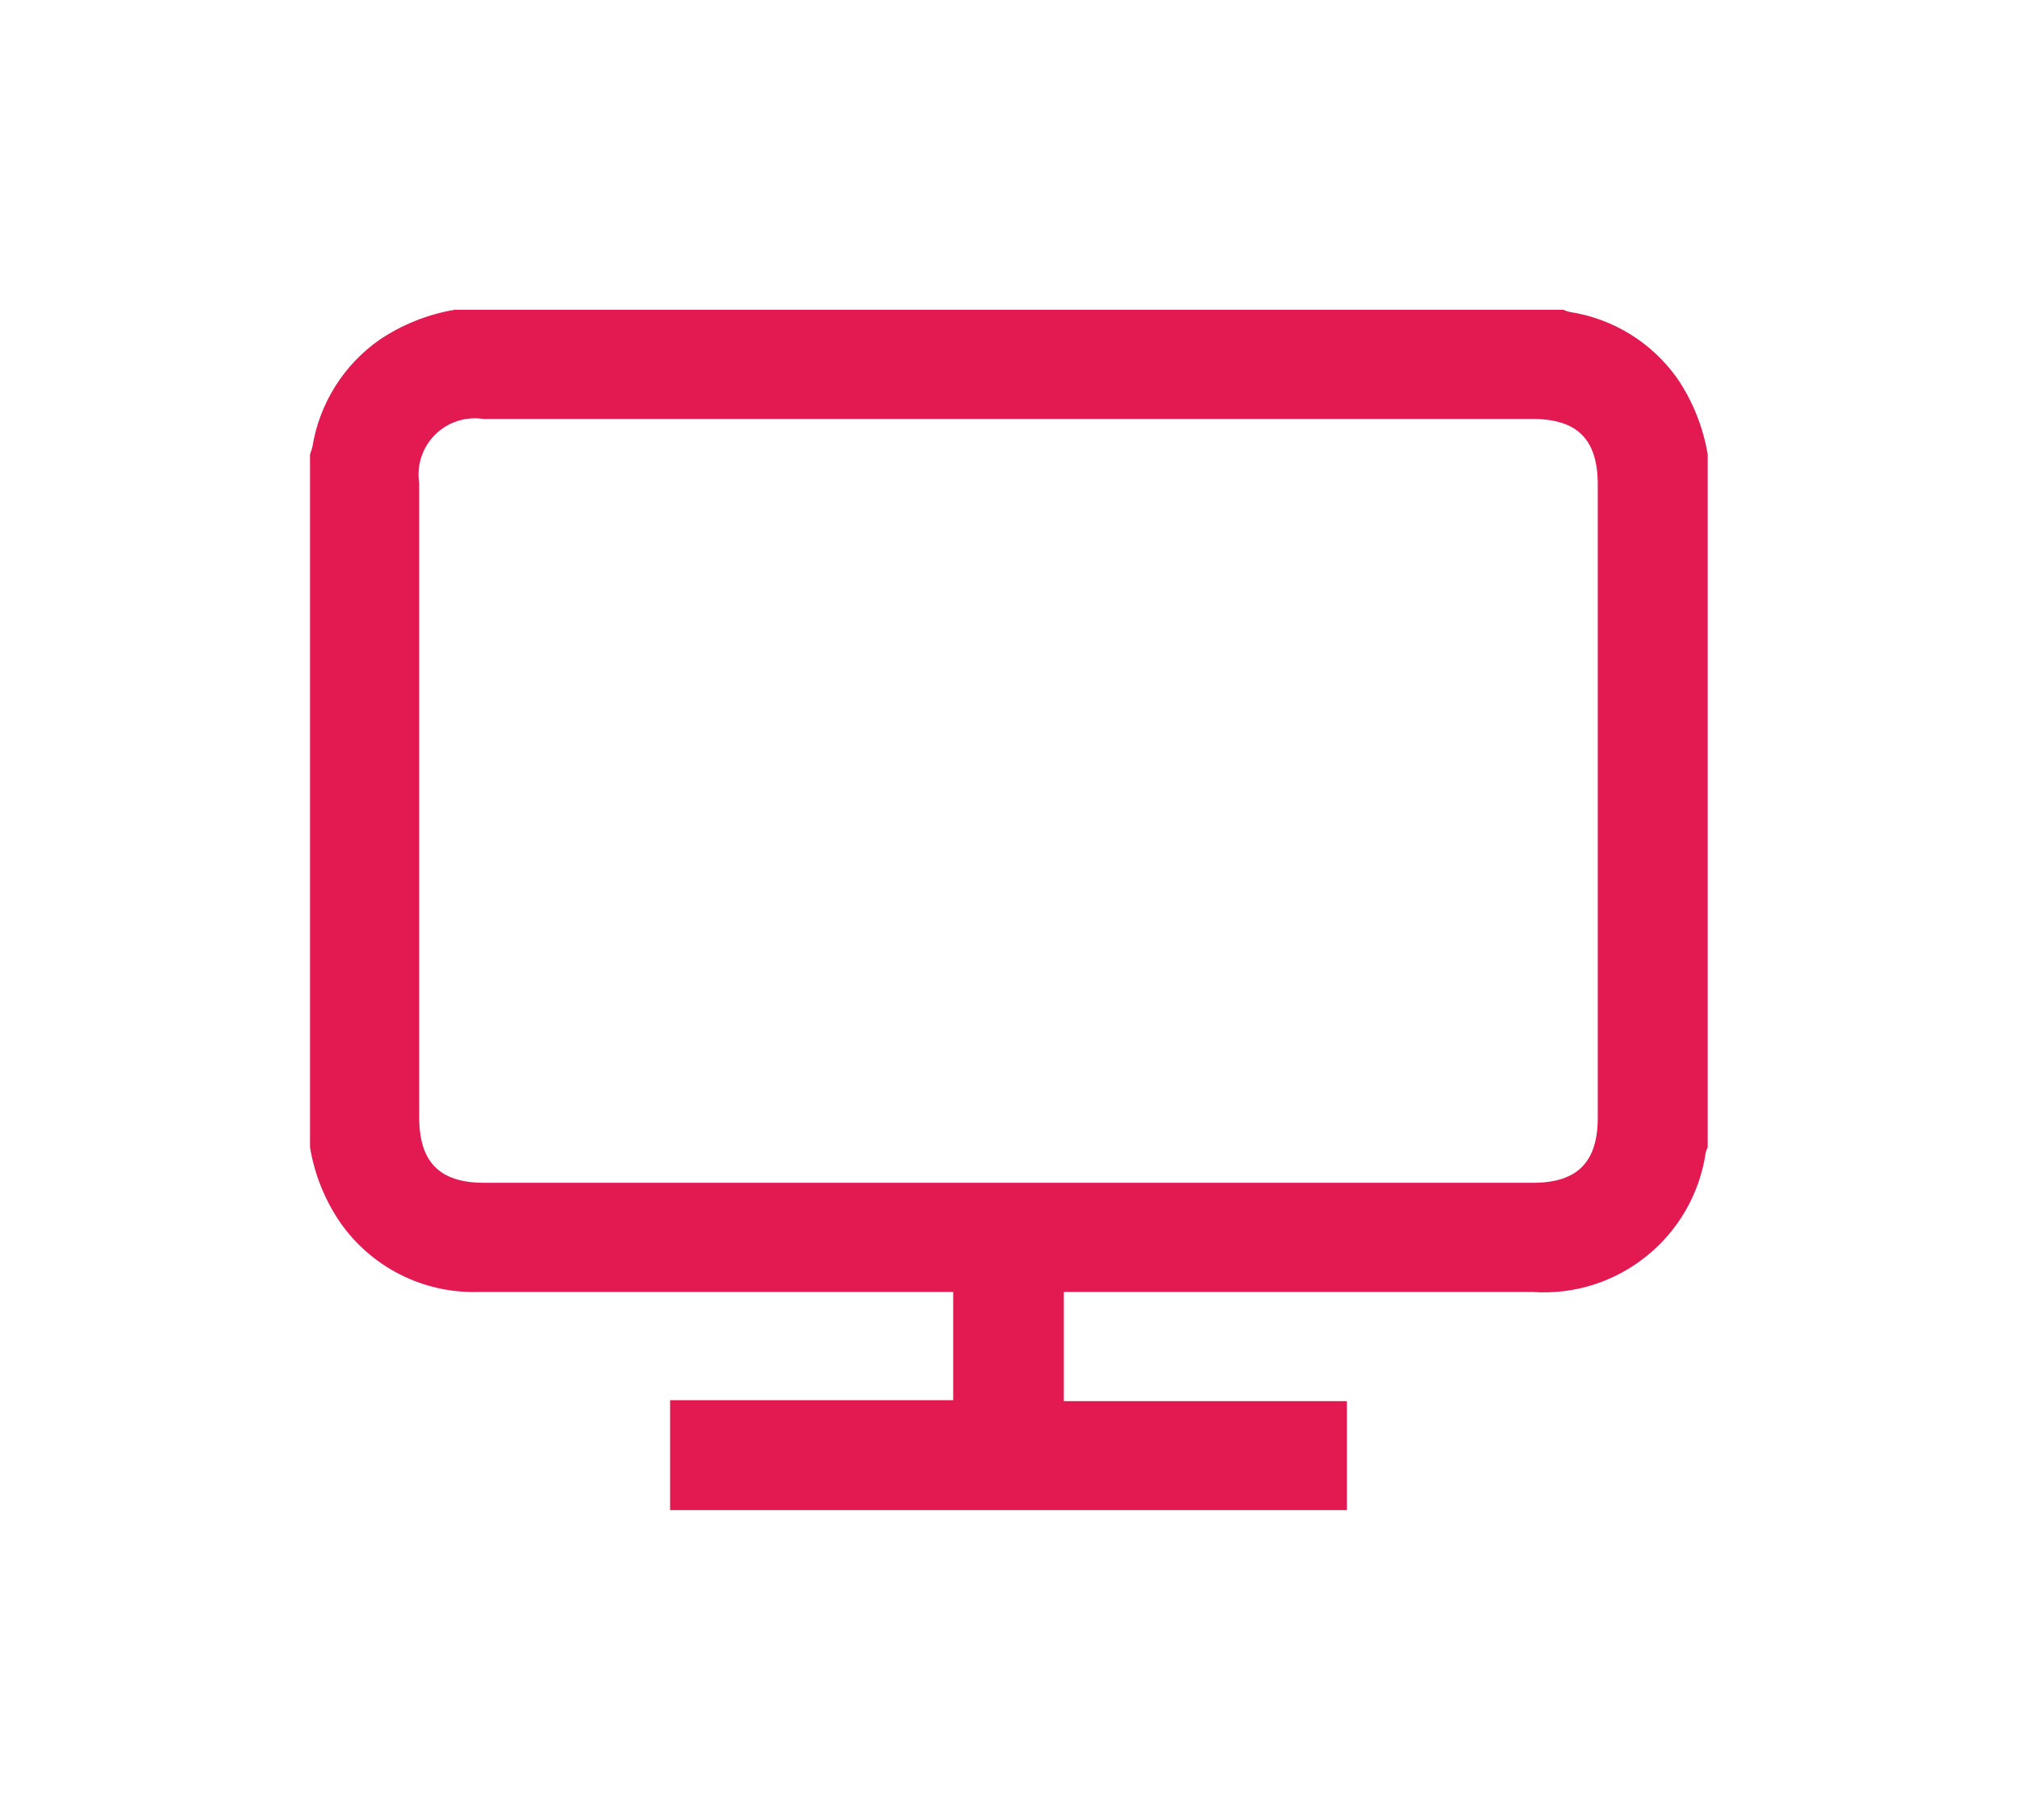
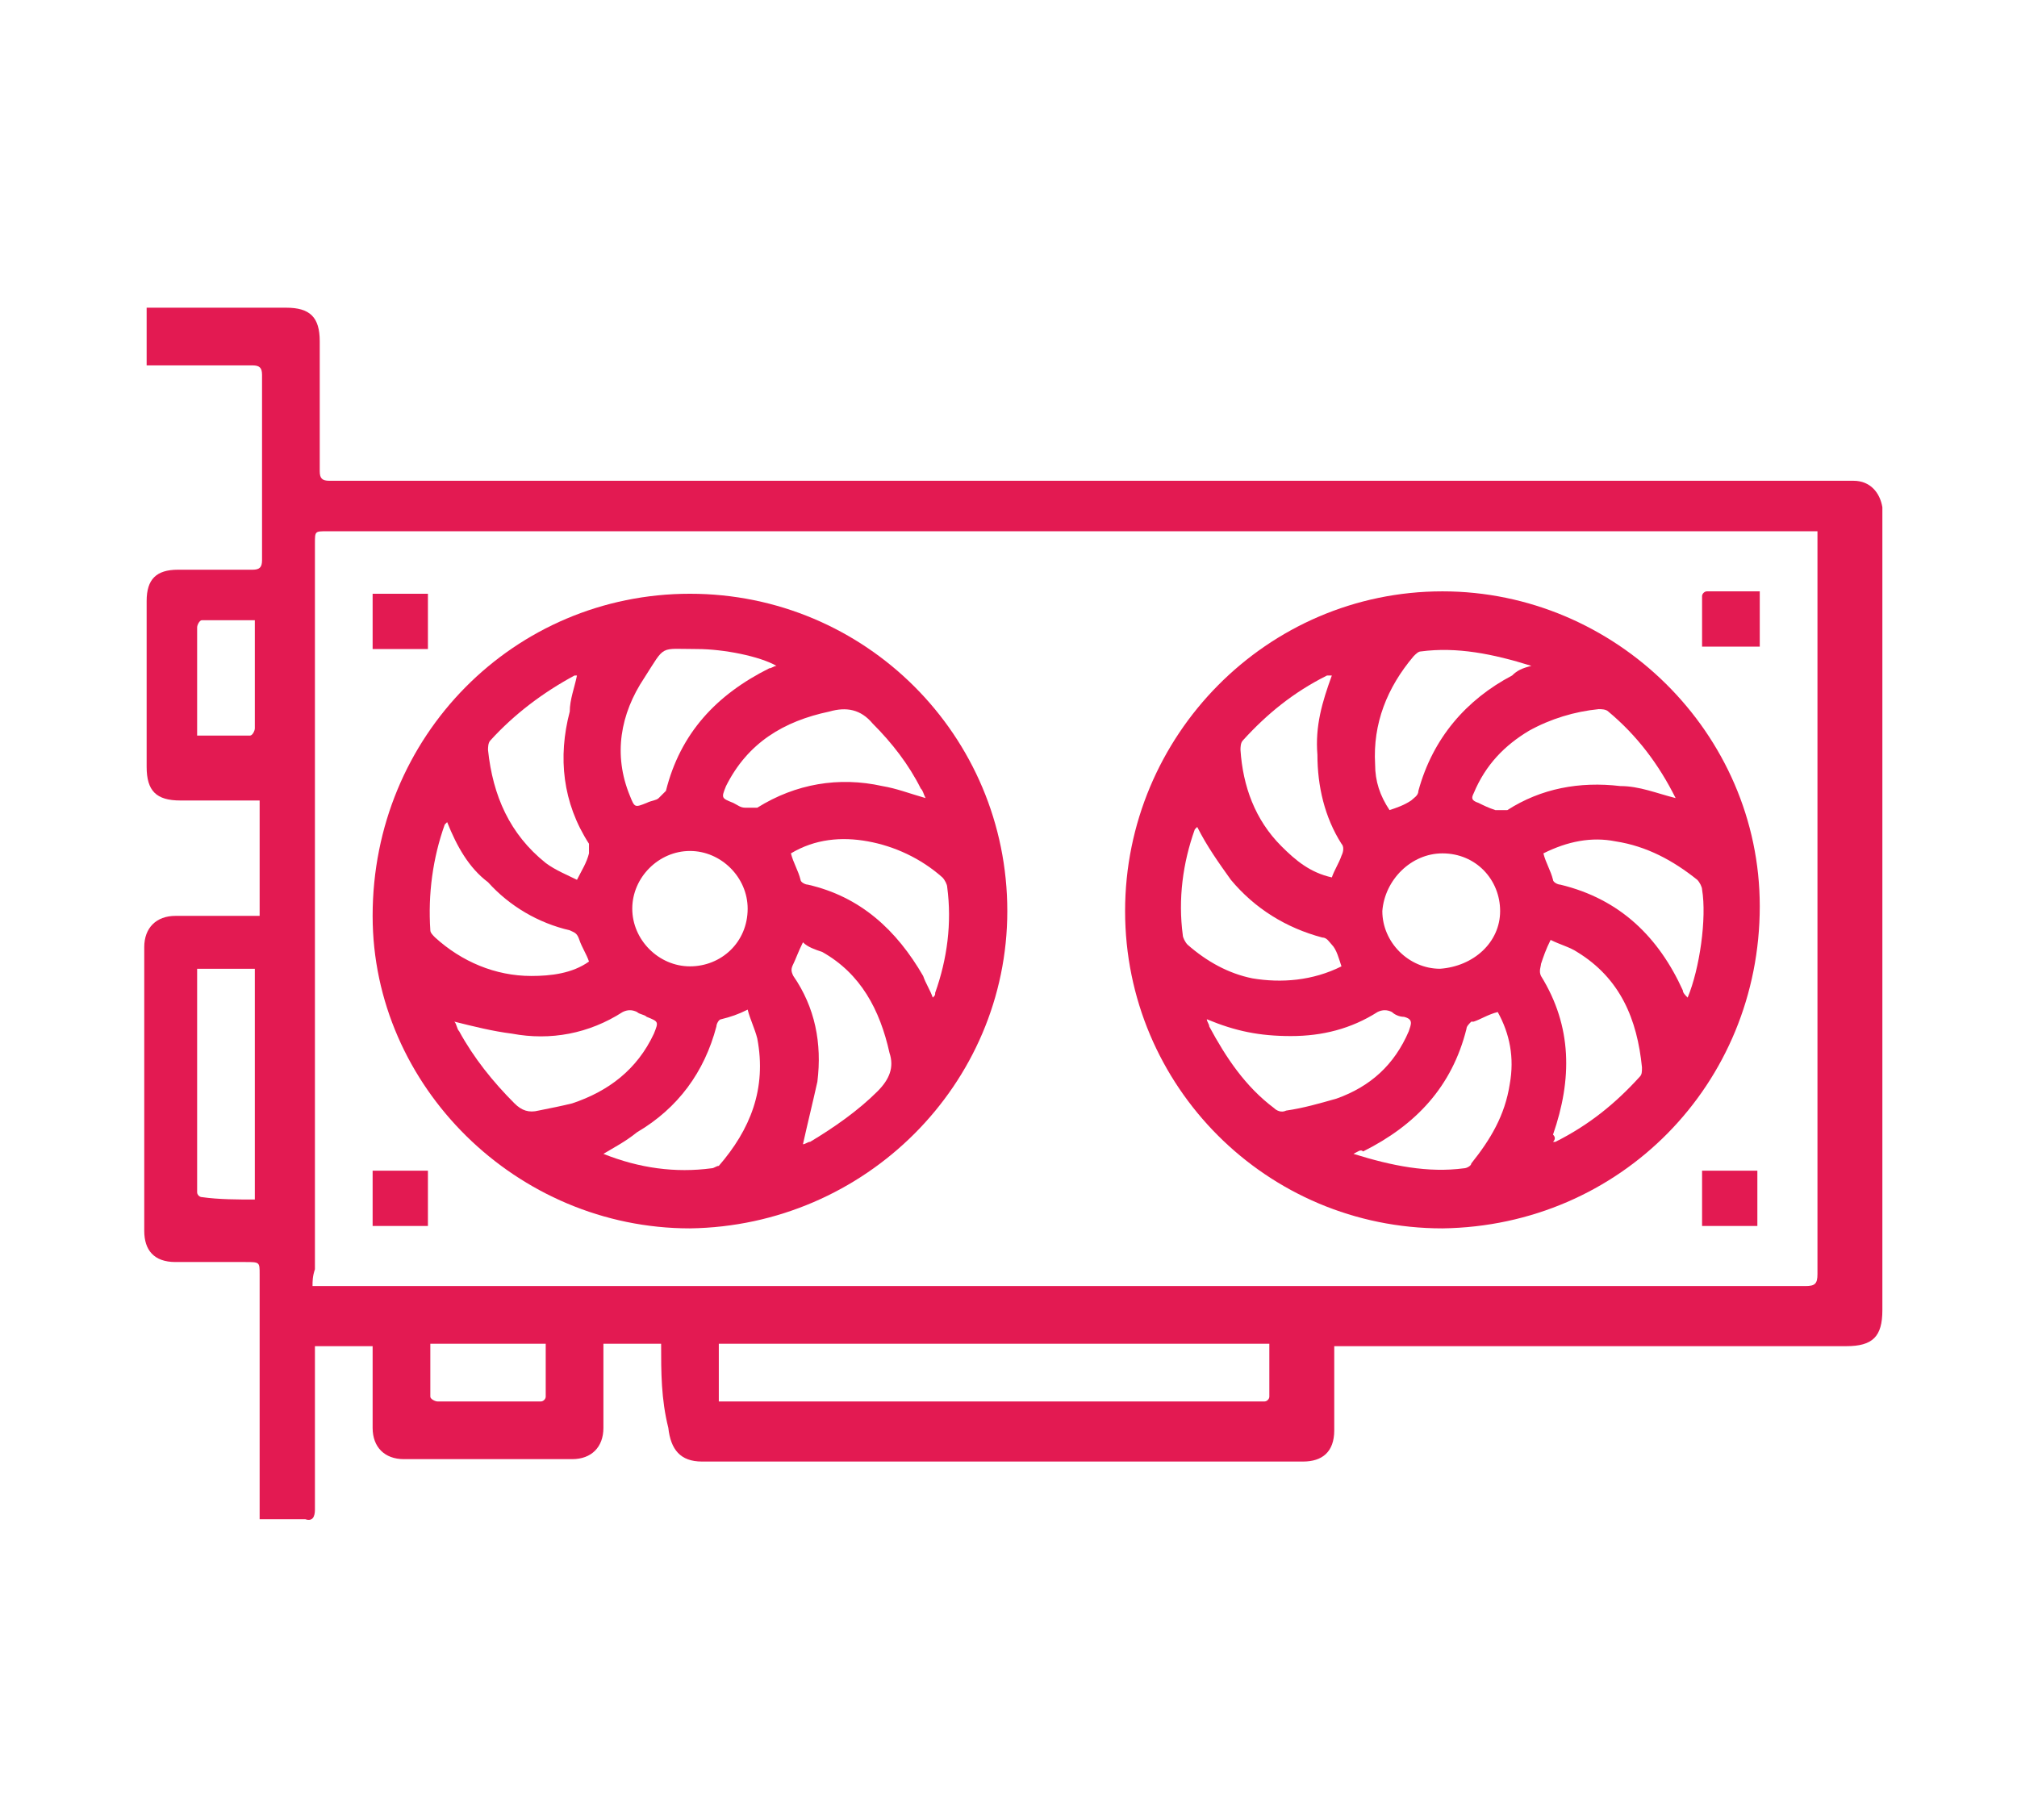
- <svg xmlns="http://www.w3.org/2000/svg" id="Capa_1" data-name="Capa 1" viewBox="0 0 83.86 75.67">
-   <defs>
-     <style>.cls-1{fill:#e31a52;}</style>
-   </defs>
-   <path class="cls-1" d="M71,18.89V47.71a.7.7,0,0,0-.08.2,6.8,6.8,0,0,1-7.19,5.81H44.23v4.54H56v4.53H27.86V58.22H39.63v-4.5H19.87a6.76,6.76,0,0,1-5.76-2.94,7.8,7.8,0,0,1-1.22-3.07V18.89a3,3,0,0,0,.1-.32,6.75,6.75,0,0,1,2.8-4.45,8,8,0,0,1,3.11-1.24H65a1.34,1.34,0,0,0,.26.09,6.73,6.73,0,0,1,4.48,2.77A8,8,0,0,1,71,18.89Zm-29-1.47H20.1a2.34,2.34,0,0,0-2.67,2.68V46.47c0,1.85.85,2.71,2.69,2.71H63.74c1.84,0,2.69-.86,2.69-2.71V20.16c0-1.89-.84-2.74-2.72-2.74Z" />
+ <svg xmlns="http://www.w3.org/2000/svg" version="1.1" id="Capa_1" x="0px" y="0px" viewBox="0 0 83.9 75.7" style="enable-background:new 0 0 83.9 75.7;" xml:space="preserve">
+   <style type="text/css">
+ 	.st0{fill:#E31A52;}
+ </style>
+   <g>
+     <path class="st0" d="M27.5,55.9c-0.8,0-1.6,0-2.4,0c0,0.2,0,0.3,0,0.5c0,1,0,2,0,3c0,0.8-0.5,1.3-1.3,1.3c-2.3,0-4.7,0-7,0   c-0.8,0-1.3-0.5-1.3-1.3c0-1.1,0-2.3,0-3.4c-0.8,0-1.6,0-2.4,0c0,0.2,0,0.3,0,0.5c0,2.1,0,4.2,0,6.3c0,0.3-0.1,0.5-0.4,0.4   c-0.6,0-1.3,0-1.9,0c0-0.2,0-0.4,0-0.5c0-3.2,0-6.5,0-9.7c0-0.5,0-0.5-0.6-0.5c-1,0-1.9,0-2.9,0c-0.9,0-1.3-0.5-1.3-1.3   c0-3.9,0-7.9,0-11.8c0-0.8,0.5-1.3,1.3-1.3c1,0,2,0,3,0c0.1,0,0.3,0,0.5,0c0-1.6,0-3.2,0-4.8c-0.1,0-0.3,0-0.4,0c-1,0-2,0-2.9,0   c-1,0-1.4-0.4-1.4-1.4c0-2.3,0-4.6,0-6.9c0-0.9,0.4-1.3,1.3-1.3c1,0,2.1,0,3.1,0c0.3,0,0.4-0.1,0.4-0.4c0-2.6,0-5.1,0-7.7   c0-0.3-0.1-0.4-0.4-0.4c-1.3,0-2.6,0-3.9,0c-0.2,0-0.3,0-0.5,0c0-0.8,0-1.6,0-2.4c0.1,0,0.3,0,0.4,0c1.8,0,3.6,0,5.4,0   c1,0,1.4,0.4,1.4,1.4c0,1.8,0,3.6,0,5.4c0,0.3,0.1,0.4,0.4,0.4c20.8,0,41.7,0,62.5,0c0.3,0,0.6,0,0.9,0c0.7,0,1.1,0.5,1.2,1.1   c0,0.2,0,0.5,0,0.7c0,10.9,0,21.8,0,32.7c0,1.1-0.4,1.5-1.5,1.5c-6.9,0-13.9,0-20.8,0c-0.2,0-0.3,0-0.5,0c0,0.2,0,0.3,0,0.5   c0,1,0,2,0,3c0,0.9-0.5,1.3-1.3,1.3c-8.3,0-16.6,0-25,0c-0.9,0-1.3-0.5-1.4-1.4C27.5,58.2,27.5,57.1,27.5,55.9z M13,53.5   c0.2,0,0.4,0,0.5,0c20.5,0,41.1,0,61.6,0c0.4,0,0.5-0.1,0.5-0.5c0-10.2,0-20.3,0-30.5c0-0.1,0-0.2,0-0.4c-0.2,0-0.3,0-0.4,0   c-20.5,0-41.1,0-61.6,0c-0.5,0-0.5,0-0.5,0.5c0,10.1,0,20.2,0,30.2C13,53.1,13,53.3,13,53.5z M29.9,58.3c0.2,0,0.4,0,0.5,0   c7.3,0,14.5,0,21.8,0c0.1,0,0.2,0,0.4,0c0.1,0,0.2-0.1,0.2-0.2c0-0.7,0-1.5,0-2.2c-7.7,0-15.2,0-22.9,0   C29.9,56.7,29.9,57.5,29.9,58.3z M10.6,49.9c0-3.2,0-6.4,0-9.6c-0.8,0-1.6,0-2.4,0c0,0.2,0,0.3,0,0.4c0,2.8,0,5.5,0,8.3   c0,0.2,0,0.4,0,0.6c0,0.1,0.1,0.2,0.2,0.2C9.1,49.9,9.9,49.9,10.6,49.9z M10.6,25.8c-0.8,0-1.5,0-2.2,0c-0.1,0-0.2,0.2-0.2,0.3   c0,1.4,0,2.8,0,4.2c0,0.1,0,0.2,0,0.3c0.7,0,1.4,0,2.2,0c0.1,0,0.2-0.2,0.2-0.3c0-0.5,0-1,0-1.5C10.6,27.8,10.6,26.8,10.6,25.8z    M17.9,55.9c0,0.8,0,1.5,0,2.2c0,0.1,0.2,0.2,0.3,0.2c1.4,0,2.9,0,4.3,0c0.1,0,0.2-0.1,0.2-0.2c0-0.7,0-1.5,0-2.2   C21,55.9,19.5,55.9,17.9,55.9z" />
+     <path class="st0" d="M60,51.1c-7.3,0-13.2-5.9-13.2-13.2c0-7.3,5.9-13.3,13.2-13.3c7.2,0,13.2,5.9,13.2,13.1   C73.2,45.1,67.4,51,60,51.1z M56.3,48c1.6,0.5,3.1,0.8,4.6,0.6c0.1,0,0.3-0.1,0.3-0.2c0.8-1,1.4-2,1.6-3.3c0.2-1.1,0-2.1-0.5-3   c-0.4,0.1-0.7,0.3-1,0.4c0,0-0.1,0-0.1,0c-0.1,0.1-0.2,0.2-0.2,0.3c-0.6,2.4-2.1,4-4.3,5.1C56.6,47.8,56.5,47.9,56.3,48z    M63.7,27.7c-1.6-0.5-3.1-0.8-4.6-0.6c-0.1,0-0.2,0.1-0.3,0.2c-1.1,1.3-1.7,2.8-1.6,4.5c0,0.7,0.2,1.3,0.6,1.9   c0.3-0.1,0.6-0.2,0.9-0.4c0.1-0.1,0.3-0.2,0.3-0.4c0.6-2.2,2-3.8,3.9-4.8C63.1,27.9,63.3,27.8,63.7,27.7z M55.8,40.2   c-0.1-0.3-0.2-0.7-0.4-0.9c-0.1-0.1-0.2-0.3-0.4-0.3c-1.5-0.4-2.8-1.2-3.8-2.4c-0.5-0.7-1-1.4-1.4-2.2c0,0,0,0-0.1,0.1   c-0.5,1.4-0.7,2.9-0.5,4.4c0,0.1,0.1,0.3,0.2,0.4c0.8,0.7,1.7,1.2,2.7,1.4C53.3,40.9,54.6,40.8,55.8,40.2z M50.2,42.4   c0,0.1,0.1,0.2,0.1,0.3c0.7,1.3,1.5,2.5,2.7,3.4c0.1,0.1,0.3,0.2,0.5,0.1c0.7-0.1,1.4-0.3,2.1-0.5c1.4-0.5,2.4-1.4,3-2.8   c0.1-0.3,0.2-0.5-0.2-0.6c-0.2,0-0.4-0.1-0.5-0.2c-0.2-0.1-0.4-0.1-0.6,0c-1.1,0.7-2.3,1-3.6,1C52.4,43.1,51.4,42.9,50.2,42.4z    M64.2,35.5c0.1,0.4,0.3,0.7,0.4,1.1c0,0.1,0.2,0.2,0.3,0.2c2.5,0.6,4.1,2.2,5.1,4.4c0,0.1,0.1,0.2,0.2,0.3   c0.5-1.2,0.8-3.3,0.6-4.5c0-0.1-0.1-0.3-0.2-0.4c-1-0.8-2.1-1.4-3.4-1.6C66.2,34.8,65.2,35,64.2,35.5z M69.7,33.2   c-0.7-1.4-1.6-2.6-2.8-3.6c-0.1-0.1-0.3-0.1-0.4-0.1c-1,0.1-2,0.4-2.9,0.9c-1,0.6-1.8,1.4-2.3,2.6c-0.1,0.2-0.1,0.3,0.2,0.4   c0.2,0.1,0.4,0.2,0.7,0.3c0.2,0,0.4,0,0.5,0c1.4-0.9,3-1.2,4.7-1C68.2,32.7,68.9,33,69.7,33.2z M55.4,28.1c-0.1,0-0.1,0-0.2,0   c-1.4,0.7-2.5,1.6-3.5,2.7c-0.1,0.1-0.1,0.3-0.1,0.4c0.1,1.5,0.6,2.9,1.7,4c0.6,0.6,1.2,1.1,2.1,1.3c0.1-0.3,0.3-0.6,0.4-0.9   c0.1-0.2,0.1-0.4,0-0.5c-0.7-1.1-1-2.4-1-3.7C54.7,30.2,55,29.2,55.4,28.1z M64.6,47.5c0.1,0,0.1,0,0.1,0c1.4-0.7,2.5-1.6,3.5-2.7   c0.1-0.1,0.1-0.2,0.1-0.4c-0.2-2-0.9-3.7-2.7-4.8c-0.3-0.2-0.7-0.3-1.1-0.5c-0.2,0.4-0.3,0.7-0.4,1c0,0.1-0.1,0.3,0,0.5   c1.3,2.1,1.3,4.3,0.5,6.6C64.7,47.3,64.7,47.4,64.6,47.5z M62.4,37.9c0-1.3-1-2.4-2.4-2.4c-1.3,0-2.4,1.1-2.5,2.4   c0,1.3,1.1,2.4,2.4,2.4C61.3,40.2,62.4,39.2,62.4,37.9z" />
+     <path class="st0" d="M28.7,51.1c-7.2,0-13.2-5.9-13.2-13c0-7.5,5.9-13.4,13.2-13.4c7.3,0,13.2,5.9,13.2,13.2   C41.9,45.1,36,51,28.7,51.1z M25.1,48C25.1,48,25.1,48.1,25.1,48c1.5,0.6,3,0.8,4.5,0.6c0.1,0,0.2-0.1,0.3-0.1   c1.3-1.5,2-3.2,1.6-5.3c-0.1-0.4-0.3-0.8-0.4-1.2c-0.4,0.2-0.7,0.3-1.1,0.4c-0.1,0-0.2,0.2-0.2,0.3c-0.5,1.9-1.6,3.4-3.3,4.4   C26,47.5,25.6,47.7,25.1,48z M32.3,27.7C31.6,27.3,30.1,27,29,27c-1.6,0-1.3-0.2-2.2,1.2c-1,1.5-1.3,3.2-0.6,4.9   c0.2,0.5,0.2,0.5,0.7,0.3c0.2-0.1,0.4-0.1,0.5-0.2c0.1-0.1,0.2-0.2,0.3-0.3c0.6-2.4,2.1-4,4.3-5.1C32.1,27.8,32.2,27.7,32.3,27.7z    M18.9,42.5c0.1,0.1,0.1,0.3,0.2,0.4c0.6,1.1,1.4,2.1,2.3,3c0.3,0.3,0.6,0.4,1,0.3c0.5-0.1,1-0.2,1.4-0.3c1.5-0.5,2.7-1.4,3.4-2.9   c0.2-0.5,0.2-0.5-0.3-0.7c-0.1-0.1-0.3-0.1-0.4-0.2c-0.2-0.1-0.4-0.1-0.6,0c-1.4,0.9-3,1.2-4.6,0.9C20.5,42.9,19.7,42.7,18.9,42.5z    M18.6,34.2c-0.1,0.1-0.1,0.1-0.1,0.1c-0.5,1.4-0.7,2.9-0.6,4.4c0,0.1,0.1,0.2,0.2,0.3c1.1,1,2.5,1.6,4,1.6c0.8,0,1.7-0.1,2.4-0.6   c-0.1-0.3-0.3-0.6-0.4-0.9c-0.1-0.3-0.2-0.3-0.4-0.4c-1.3-0.3-2.5-1-3.4-2C19.5,36.1,19,35.2,18.6,34.2z M32.9,35.5   c0.1,0.4,0.3,0.7,0.4,1.1c0,0.1,0.2,0.2,0.3,0.2c2.2,0.5,3.7,1.9,4.8,3.8c0.1,0.3,0.3,0.6,0.4,0.9c0.1-0.1,0.1-0.1,0.1-0.2   c0.5-1.4,0.7-2.9,0.5-4.4c0-0.1-0.1-0.3-0.2-0.4c-0.9-0.8-2-1.3-3.1-1.5C35,34.8,33.9,34.9,32.9,35.5z M38.5,33.2   c-0.1-0.2-0.1-0.3-0.2-0.4c-0.5-1-1.2-1.9-2-2.7c-0.5-0.6-1.1-0.7-1.8-0.5c-1.9,0.4-3.4,1.3-4.3,3.1c-0.2,0.5-0.2,0.5,0.3,0.7   c0.2,0.1,0.3,0.2,0.5,0.2c0.1,0,0.3,0,0.5,0c1.6-1,3.4-1.3,5.2-0.9C37.3,32.8,37.8,33,38.5,33.2z M33.4,47.6c0.1,0,0.2-0.1,0.3-0.1   c1-0.6,2-1.3,2.8-2.1c0.5-0.5,0.7-1,0.5-1.6c-0.4-1.8-1.2-3.3-2.8-4.2c-0.3-0.1-0.6-0.2-0.8-0.4c-0.2,0.4-0.3,0.7-0.4,0.9   c-0.1,0.2-0.1,0.3,0,0.5c0.9,1.3,1.2,2.8,1,4.4C33.8,45.9,33.6,46.7,33.4,47.6z M24,28.1c-0.1,0-0.1,0-0.1,0   c-1.3,0.7-2.5,1.6-3.5,2.7c-0.1,0.1-0.1,0.3-0.1,0.4c0.2,1.9,0.9,3.5,2.4,4.7c0.4,0.3,0.9,0.5,1.3,0.7c0.2-0.4,0.4-0.7,0.5-1.1   c0-0.1,0-0.3,0-0.4c-1.1-1.7-1.3-3.6-0.8-5.5C23.7,29.1,23.9,28.6,24,28.1z M31.1,37.8c0-1.3-1.1-2.4-2.4-2.4   c-1.3,0-2.4,1.1-2.4,2.4c0,1.3,1.1,2.4,2.4,2.4C30,40.2,31.1,39.2,31.1,37.8z" />
+     <path class="st0" d="M17.8,27c-0.8,0-1.5,0-2.3,0c0-0.8,0-1.5,0-2.3c0.8,0,1.5,0,2.3,0C17.8,25.4,17.8,26.2,17.8,27z" />
+     <path class="st0" d="M73.2,24.6c0,0.8,0,1.6,0,2.3c-0.8,0-1.5,0-2.4,0c0-0.7,0-1.4,0-2.1c0-0.1,0.1-0.2,0.2-0.2   C71.7,24.6,72.5,24.6,73.2,24.6z" />
+     <path class="st0" d="M15.5,48.7c0.8,0,1.5,0,2.3,0c0,0.8,0,1.5,0,2.3c-0.8,0-1.5,0-2.3,0C15.5,50.3,15.5,49.5,15.5,48.7z" />
+     <path class="st0" d="M70.8,51c0-0.8,0-1.5,0-2.3c0.8,0,1.5,0,2.3,0c0,0.8,0,1.5,0,2.3C72.4,51,71.6,51,70.8,51z" />
+   </g>
</svg>
